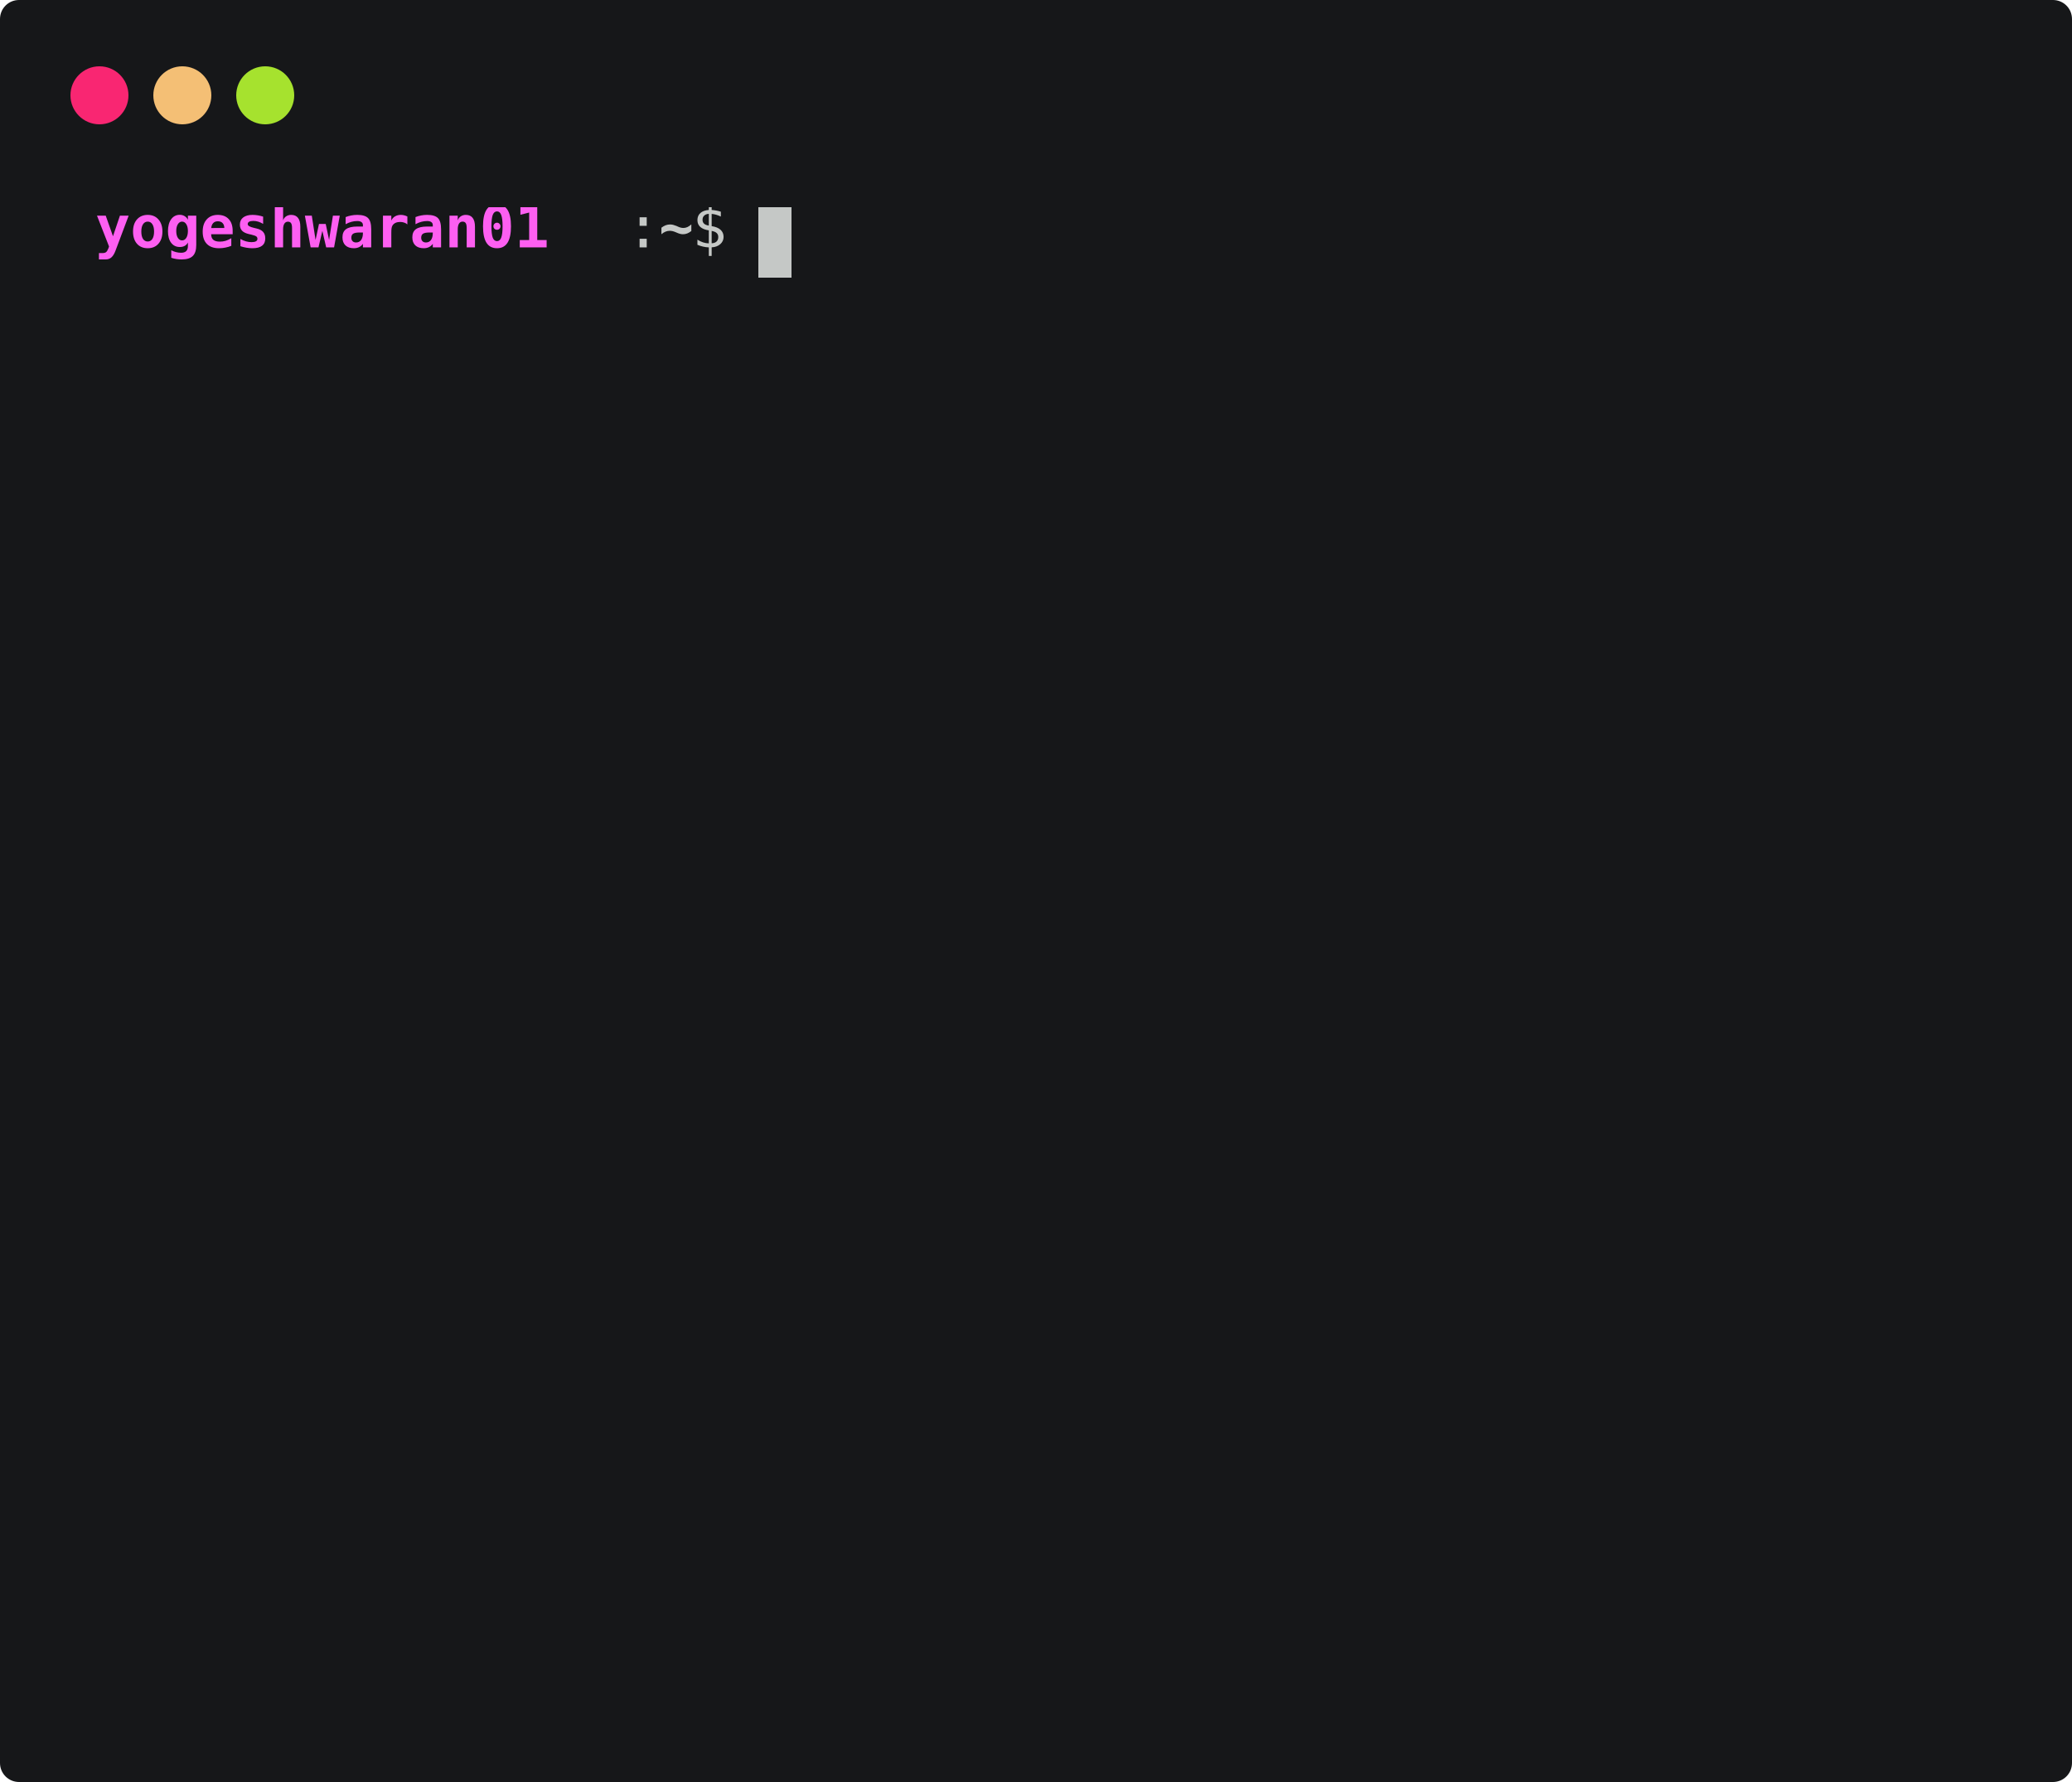
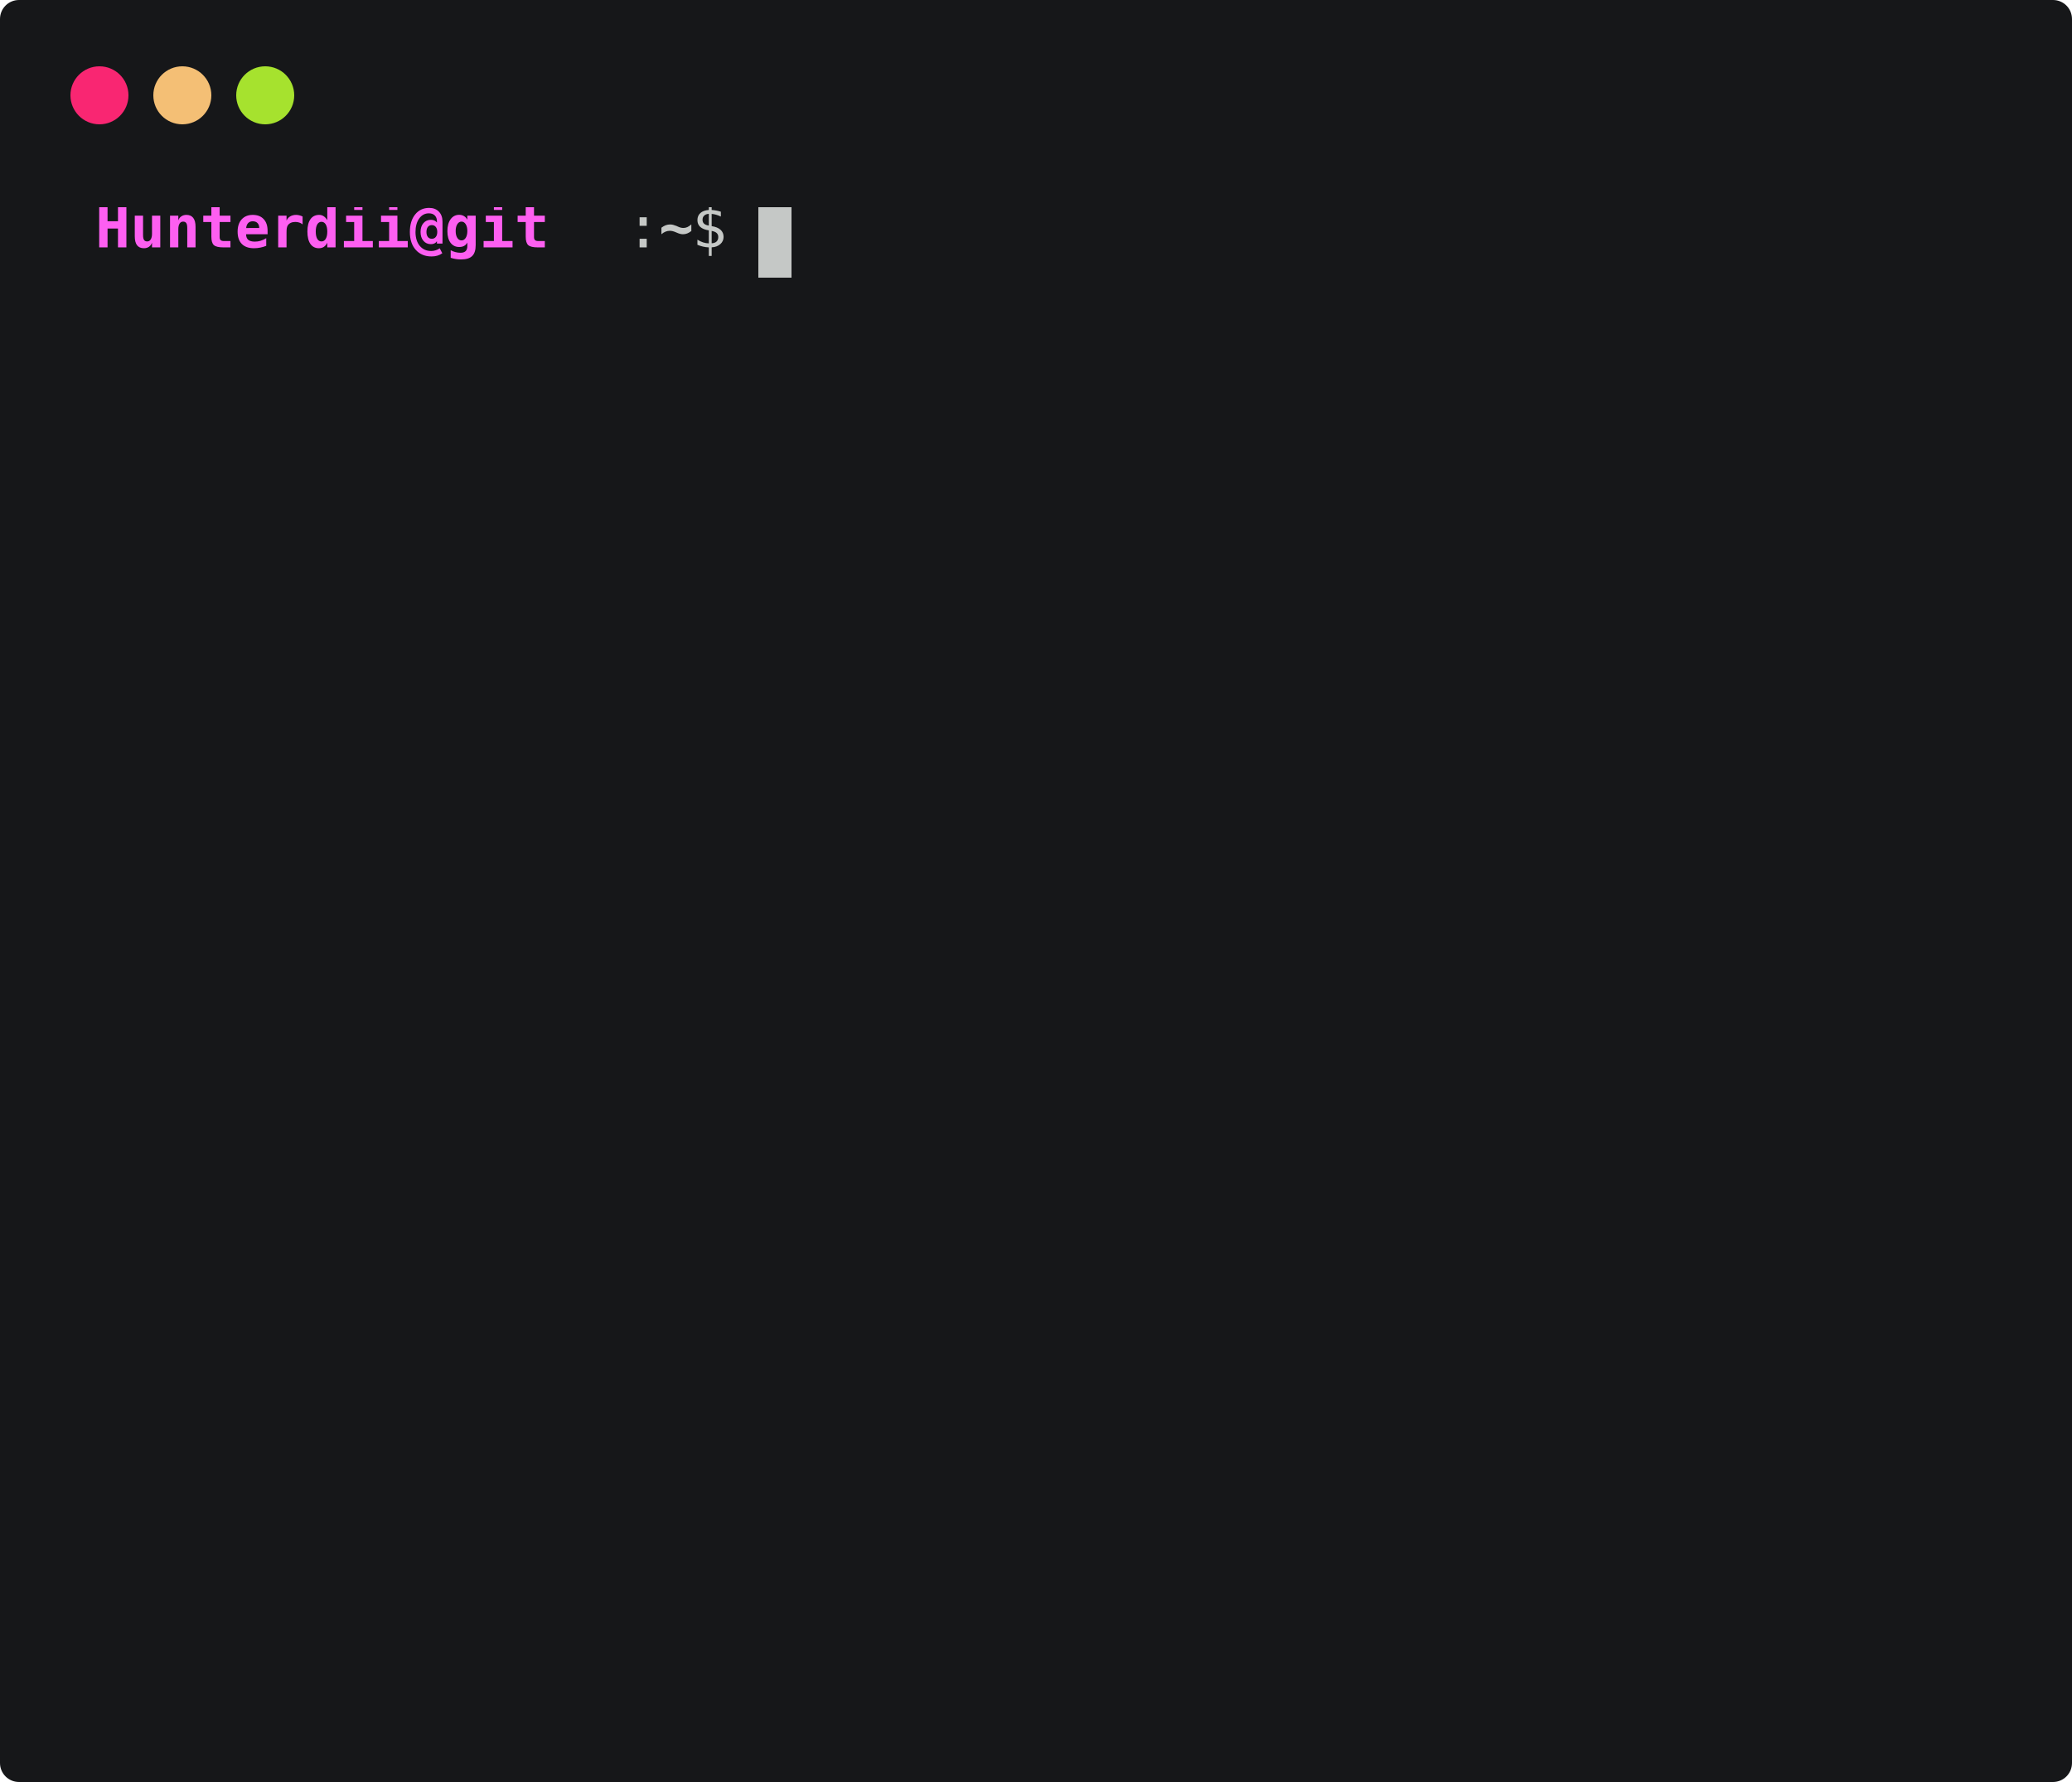
<svg xmlns="http://www.w3.org/2000/svg" xmlns:ns1="https://github.com/nbedos/termtosvg" xmlns:xlink="http://www.w3.org/1999/xlink" id="terminal" baseProfile="full" viewBox="0 0 500 430" width="550" version="1.1">
  <defs>
    <ns1:template_settings>
      <ns1:screen_geometry columns="95" rows="21" />
      <ns1:animation type="css" />
    </ns1:template_settings>
    <style type="text/css" id="generated-style">
            #screen {
                font-family: 'DejaVu Sans Mono', monospace;
                font-style: normal;
                font-size: 14px;
            }

        text {
            dominant-baseline: text-before-edge;
            white-space: pre;
        }
    
            :root {
                --animation-duration: 14558ms;
            }

            @keyframes roll {
                0.000%{transform:translateY(0px)}
3.400%{transform:translateY(-374px)}
4.767%{transform:translateY(-748px)}
7.302%{transform:translateY(-1122px)}
9.933%{transform:translateY(-1496px)}
12.357%{transform:translateY(-1870px)}
14.226%{transform:translateY(-2244px)}
17.578%{transform:translateY(-2618px)}
21.239%{transform:translateY(-2992px)}
21.658%{transform:translateY(-3366px)}
24.605%{transform:translateY(-3740px)}
27.627%{transform:translateY(-4114px)}
29.771%{transform:translateY(-4488px)}
31.529%{transform:translateY(-4862px)}
34.277%{transform:translateY(-5236px)}
36.585%{transform:translateY(-5610px)}
39.607%{transform:translateY(-5984px)}
41.256%{transform:translateY(-6358px)}
43.179%{transform:translateY(-6732px)}
44.333%{transform:translateY(-7106px)}
47.685%{transform:translateY(-7480px)}
51.436%{transform:translateY(-7854px)}
51.889%{transform:translateY(-8228px)}
59.658%{transform:translateY(-8602px)}
62.241%{transform:translateY(-8976px)}
64.885%{transform:translateY(-9350px)}
67.406%{transform:translateY(-9724px)}
68.347%{transform:translateY(-10098px)}
70.985%{transform:translateY(-10472px)}
77.469%{transform:translateY(-10846px)}
81.124%{transform:translateY(-11220px)}
81.536%{transform:translateY(-11594px)}
85.046%{transform:translateY(-11968px)}
86.090%{transform:translateY(-12342px)}
89.442%{transform:translateY(-12716px)}
90.267%{transform:translateY(-13090px)}
93.014%{transform:translateY(-13464px)}
93.131%{transform:translateY(-13838px)}
100.000%{transform:translateY(-13838px)}
            }

            #screen_view {
                animation-duration: 14558ms;
                animation-iteration-count:infinite;
                animation-name:roll;
                animation-timing-function: steps(1,end);
                animation-fill-mode: forwards;
            }
        
        </style>
    <style type="text/css" id="user-style">
            /* The colors defined below are the default 16 colors used for rendering text of the terminal. Adjust
               them as needed.
               gjm8 color theme (source: https://terminal.sexy/) */
            .foreground {fill: #c5c8c6}
            .background {fill: #161719}
            .color0 {fill: #272822}
            .color1 {fill: #f92672}
            .green {fill: #94fa36}
            .color3 {fill: #f4bf75}
            .color4 {fill: #66d9ef}
            .purple {fill: #b9b6fc}
            .color6 {fill: #85befd}
            .color7 {fill: #f8f8f2}
            .color8 {fill: #75715e}
            .color9 {fill: #fd971f}
            .color10 {fill: #fd5ff1}
            .color11 {fill: #49483e}
            .color12 {fill: #c5c8c6}
            .color13 {fill: #f5f4f1}
            .orange {fill: #f5ffa8}
            .color15 {fill: #f9f8f5}
        </style>
  </defs>
  <rect id="terminalui" class="background" width="100%" height="100%" ry="4.583" />
  <circle cx="24" cy="23" r="7" fill="#f92672" />
  <circle cx="44" cy="23" r="7" fill="#f4bf75" />
  <circle cx="64" cy="23" r="7" fill="#a6e22e" />
  <svg id="screen" width="760" height="357" x="23" y="50" viewBox="0 0 760 357" preserveAspectRatio="xMidYMin slice">
    <rect class="background" height="100%" width="100%" x="0" y="0" />
    <defs>
      <g id="g1">
-         <text x="0" textLength="128" font-weight="bold" class="color10">yogeshwaran01</text>
+         <text x="0" textLength="128" font-weight="bold" class="color10">Hunterdii@git</text>
        <text x="128" textLength="8" class="foreground">:</text>
        <text x="136" textLength="8" font-weight="bold" class="color12">~</text>
        <text x="144" textLength="16" class="foreground">$ </text>
        <text x="160" textLength="8" class="background" />
      </g>
      <g id="g2">
-         <text x="0" textLength="128" font-weight="bold" class="color10">yogeshwaran01</text>
+         <text x="0" textLength="128" font-weight="bold" class="color10">Hunterdii@git</text>
        <text x="128" textLength="8" class="foreground">:</text>
        <text x="136" textLength="8" font-weight="bold" class="color12">~</text>
        <text x="144" textLength="24" class="foreground">$ w</text>
        <text x="168" textLength="8" class="background" />
      </g>
      <g id="g3">
-         <text x="0" textLength="128" font-weight="bold" class="color10">yogeshwaran01</text>
+         <text x="0" textLength="128" font-weight="bold" class="color10">Hunterdii@git</text>
        <text x="128" textLength="8" class="foreground">:</text>
        <text x="136" textLength="8" font-weight="bold" class="color12">~</text>
        <text x="144" textLength="32" class="foreground">$ wh</text>
        <text x="176" textLength="8" class="background" />
      </g>
      <g id="g4">
-         <text x="0" textLength="128" font-weight="bold" class="color10">yogeshwaran01</text>
+         <text x="0" textLength="128" font-weight="bold" class="color10">Hunterdii@git</text>
        <text x="128" textLength="8" class="foreground">:</text>
        <text x="136" textLength="8" font-weight="bold" class="color12">~</text>
        <text x="144" textLength="40" class="foreground">$ who</text>
        <text x="184" textLength="8" class="background" />
      </g>
      <g id="g5">
-         <text x="0" textLength="128" font-weight="bold" class="color10">yogeshwaran01</text>
+         <text x="0" textLength="128" font-weight="bold" class="color10">Hunterdii@git</text>
        <text x="128" textLength="8" class="foreground">:</text>
        <text x="136" textLength="8" font-weight="bold" class="color12">~</text>
        <text x="144" textLength="48" class="foreground">$ whoa</text>
        <text x="192" textLength="8" class="background" />
      </g>
      <g id="g6">
-         <text x="0" textLength="128" font-weight="bold" class="color10">yogeshwaran01</text>
+         <text x="0" textLength="128" font-weight="bold" class="color10">Hunterdii@git</text>
        <text x="128" textLength="8" class="foreground">:</text>
        <text x="136" textLength="8" font-weight="bold" class="color12">~</text>
        <text x="144" textLength="56" class="foreground">$ whoam</text>
        <text x="200" textLength="8" class="background" />
      </g>
      <g id="g7">
-         <text x="0" textLength="128" font-weight="bold" class="color10">yogeshwaran01</text>
+         <text x="0" textLength="128" font-weight="bold" class="color10">Hunterdii@git</text>
        <text x="128" textLength="8" class="foreground">:</text>
        <text x="136" textLength="8" font-weight="bold" class="color12">~</text>
        <text x="144" textLength="64" class="foreground">$ whoami</text>
        <text x="208" textLength="8" class="background" />
      </g>
      <g id="g8">
-         <text x="0" textLength="128" font-weight="bold" class="color10">yogeshwaran01</text>
+         <text x="0" textLength="128" font-weight="bold" class="color10">Hunterdii@git</text>
        <text x="128" textLength="8" class="foreground">:</text>
        <text x="136" textLength="8" font-weight="bold" class="color12">~</text>
        <text x="144" textLength="64" class="foreground">$ whoami</text>
      </g>
      <g id="g9">
        <text x="0" textLength="8" class="background" />
      </g>
      <g id="g10">
-         <text x="0" textLength="104" class="color6">YOGESHWARAN R</text>
+         <text x="0" textLength="104" class="color6">Het(Hunter) Patel</text>
      </g>
      <g id="g11">
-         <text x="0" textLength="128" font-weight="bold" class="color10">yogeshwaran01</text>
+         <text x="0" textLength="128" font-weight="bold" class="color10">Hunterdii@git</text>
        <text x="128" textLength="8" class="foreground">:</text>
        <text x="136" textLength="8" font-weight="bold" class="color12">~</text>
        <text x="144" textLength="24" class="foreground">$ g</text>
        <text x="168" textLength="8" class="background" />
      </g>
      <g id="g12">
-         <text x="0" textLength="128" font-weight="bold" class="color10">yogeshwaran01</text>
+         <text x="0" textLength="128" font-weight="bold" class="color10">Hunterdii@git</text>
        <text x="128" textLength="8" class="foreground">:</text>
        <text x="136" textLength="8" font-weight="bold" class="color12">~</text>
        <text x="144" textLength="32" class="foreground">$ gi</text>
        <text x="176" textLength="8" class="background" />
      </g>
      <g id="g13">
-         <text x="0" textLength="128" font-weight="bold" class="color10">yogeshwaran01</text>
+         <text x="0" textLength="128" font-weight="bold" class="color10">Hunterdii@git</text>
        <text x="128" textLength="8" class="foreground">:</text>
        <text x="136" textLength="8" font-weight="bold" class="color12">~</text>
        <text x="144" textLength="40" class="foreground">$ git</text>
        <text x="184" textLength="8" class="background" />
      </g>
      <g id="g14">
-         <text x="0" textLength="128" font-weight="bold" class="color10">yogeshwaran01</text>
+         <text x="0" textLength="128" font-weight="bold" class="color10">Hunterdii@git</text>
        <text x="128" textLength="8" class="foreground">:</text>
        <text x="136" textLength="8" font-weight="bold" class="color12">~</text>
        <text x="144" textLength="48" class="foreground">$ git </text>
        <text x="192" textLength="8" class="background" />
      </g>
      <g id="g15">
-         <text x="0" textLength="128" font-weight="bold" class="color10">yogeshwaran01</text>
+         <text x="0" textLength="128" font-weight="bold" class="color10">Hunterdii@git</text>
        <text x="128" textLength="8" class="foreground">:</text>
        <text x="136" textLength="8" font-weight="bold" class="color12">~</text>
        <text x="144" textLength="56" class="foreground">$ git s</text>
        <text x="200" textLength="8" class="background" />
      </g>
      <g id="g16">
-         <text x="0" textLength="128" font-weight="bold" class="color10">yogeshwaran01</text>
+         <text x="0" textLength="128" font-weight="bold" class="color10">Hunterdii@git</text>
        <text x="128" textLength="8" class="foreground">:</text>
        <text x="136" textLength="8" font-weight="bold" class="color12">~</text>
        <text x="144" textLength="64" class="foreground">$ git st</text>
        <text x="208" textLength="8" class="background" />
      </g>
      <g id="g17">
-         <text x="0" textLength="128" font-weight="bold" class="color10">yogeshwaran01</text>
+         <text x="0" textLength="128" font-weight="bold" class="color10">Hunterdii@git</text>
        <text x="128" textLength="8" class="foreground">:</text>
        <text x="136" textLength="8" font-weight="bold" class="color12">~</text>
        <text x="144" textLength="72" class="foreground">$ git sta</text>
        <text x="216" textLength="8" class="background" />
      </g>
      <g id="g18">
-         <text x="0" textLength="128" font-weight="bold" class="color10">yogeshwaran01</text>
+         <text x="0" textLength="128" font-weight="bold" class="color10">Hunterdii@git</text>
        <text x="128" textLength="8" class="foreground">:</text>
        <text x="136" textLength="8" font-weight="bold" class="color12">~</text>
        <text x="144" textLength="80" class="foreground">$ git stat</text>
        <text x="224" textLength="8" class="background" />
      </g>
      <g id="g19">
-         <text x="0" textLength="128" font-weight="bold" class="color10">yogeshwaran01</text>
+         <text x="0" textLength="128" font-weight="bold" class="color10">Hunterdii@git</text>
        <text x="128" textLength="8" class="foreground">:</text>
        <text x="136" textLength="8" font-weight="bold" class="color12">~</text>
        <text x="144" textLength="88" class="foreground">$ git statu</text>
        <text x="232" textLength="8" class="background" />
      </g>
      <g id="g20">
-         <text x="0" textLength="128" font-weight="bold" class="color10">yogeshwaran01</text>
+         <text x="0" textLength="128" font-weight="bold" class="color10">Hunterdii@git</text>
        <text x="128" textLength="8" class="foreground">:</text>
        <text x="136" textLength="8" font-weight="bold" class="color12">~</text>
        <text x="144" textLength="96" class="foreground">$ git status</text>
        <text x="240" textLength="8" class="background" />
      </g>
      <g id="g21">
-         <text x="0" textLength="128" font-weight="bold" class="color10">yogeshwaran01</text>
+         <text x="0" textLength="128" font-weight="bold" class="color10">Hunterdii@git</text>
        <text x="128" textLength="8" class="foreground">:</text>
        <text x="136" textLength="8" font-weight="bold" class="color12">~</text>
        <text x="144" textLength="96" class="foreground">$ git status</text>
      </g>
      <g id="g22">
        <text x="0" textLength="240" font-style="italic" class="foreground">        GitHub Status         </text>
      </g>
      <g id="g23">
        <text x="0" textLength="240" class="foreground">╔═══════════════╤════════════╗</text>
      </g>
      <g id="g24">
        <text x="0" textLength="8" class="foreground">║</text>
        <text x="8" textLength="120" font-weight="bold" class="orange"> Title         </text>
        <text x="128" textLength="8" class="foreground">│</text>
        <text x="136" textLength="96" font-weight="bold" class="orange"> Count      </text>
        <text x="232" textLength="8" class="foreground">║</text>
      </g>
      <g id="g25">
        <text x="0" textLength="240" class="foreground">╟───────────────┼────────────╢</text>
      </g>
      <g id="g26">
        <text x="0" textLength="8" class="foreground">║</text>
        <text x="8" textLength="120" class="purple"> Stars         </text>
        <text x="128" textLength="8" class="foreground">│</text>
-         <text x="136" textLength="96" class="green"> 101        </text>
+         <text x="136" textLength="96" class="green"> 180        </text>
        <text x="232" textLength="8" class="foreground">║</text>
      </g>
      <g id="g27">
        <text x="0" textLength="8" class="foreground">║</text>
        <text x="8" textLength="120" class="purple"> Forks         </text>
        <text x="128" textLength="8" class="foreground">│</text>
-         <text x="136" textLength="96" class="green"> 19         </text>
+         <text x="136" textLength="96" class="green"> 30         </text>
        <text x="232" textLength="8" class="foreground">║</text>
      </g>
      <g id="g28">
        <text x="0" textLength="8" class="foreground">║</text>
        <text x="8" textLength="120" class="purple"> Commits       </text>
        <text x="128" textLength="8" class="foreground">│</text>
-         <text x="136" textLength="96" class="green"> 719        </text>
+         <text x="136" textLength="96" class="green"> 1297       </text>
        <text x="232" textLength="8" class="foreground">║</text>
      </g>
      <g id="g29">
        <text x="0" textLength="8" class="foreground">║</text>
        <text x="8" textLength="120" class="purple"> Followers     </text>
        <text x="128" textLength="8" class="foreground">│</text>
-         <text x="136" textLength="96" class="green"> 13         </text>
+         <text x="136" textLength="96" class="green"> 42         </text>
        <text x="232" textLength="8" class="foreground">║</text>
      </g>
      <g id="g30">
        <text x="0" textLength="8" class="foreground">║</text>
        <text x="8" textLength="120" class="purple"> Pull Requests </text>
        <text x="128" textLength="8" class="foreground">│</text>
-         <text x="136" textLength="96" class="green"> 42         </text>
+         <text x="136" textLength="96" class="green"> 6          </text>
        <text x="232" textLength="8" class="foreground">║</text>
      </g>
      <g id="g31">
        <text x="0" textLength="8" class="foreground">║</text>
        <text x="8" textLength="120" class="purple"> Issues        </text>
        <text x="128" textLength="8" class="foreground">│</text>
        <text x="136" textLength="96" class="green"> 0          </text>
        <text x="232" textLength="8" class="foreground">║</text>
      </g>
      <g id="g32">
        <text x="0" textLength="8" class="foreground">║</text>
        <text x="8" textLength="120" class="purple"> Repository    </text>
        <text x="128" textLength="8" class="foreground">│</text>
-         <text x="136" textLength="96" class="green"> 21         </text>
+         <text x="136" textLength="96" class="green"> 25         </text>
        <text x="232" textLength="8" class="foreground">║</text>
      </g>
      <g id="g33">
        <text x="0" textLength="8" class="foreground">║</text>
        <text x="8" textLength="120" class="purple"> Gists         </text>
        <text x="128" textLength="8" class="foreground">│</text>
-         <text x="136" textLength="96" class="green"> 5          </text>
+         <text x="136" textLength="96" class="green"> 0          </text>
        <text x="232" textLength="8" class="foreground">║</text>
      </g>
      <g id="g34">
        <text x="0" textLength="240" class="foreground">╚═══════════════╧════════════╝</text>
      </g>
      <g id="g35">
-         <text x="0" textLength="128" font-weight="bold" class="color10">yogeshwaran01</text>
+         <text x="0" textLength="128" font-weight="bold" class="color10">Hunterdii@git</text>
        <text x="128" textLength="8" class="foreground">:</text>
        <text x="136" textLength="8" font-weight="bold" class="color12">~</text>
        <text x="144" textLength="24" class="foreground">$ u</text>
        <text x="168" textLength="8" class="background" />
      </g>
      <g id="g36">
-         <text x="0" textLength="128" font-weight="bold" class="color10">yogeshwaran01</text>
+         <text x="0" textLength="128" font-weight="bold" class="color10">Hunterdii@git</text>
        <text x="128" textLength="8" class="foreground">:</text>
        <text x="136" textLength="8" font-weight="bold" class="color12">~</text>
        <text x="144" textLength="32" class="foreground">$ up</text>
        <text x="176" textLength="8" class="background" />
      </g>
      <g id="g37">
-         <text x="0" textLength="128" font-weight="bold" class="color10">yogeshwaran01</text>
+         <text x="0" textLength="128" font-weight="bold" class="color10">Hunterdii@git</text>
        <text x="128" textLength="8" class="foreground">:</text>
        <text x="136" textLength="8" font-weight="bold" class="color12">~</text>
        <text x="144" textLength="40" class="foreground">$ upt</text>
        <text x="184" textLength="8" class="background" />
      </g>
      <g id="g38">
-         <text x="0" textLength="128" font-weight="bold" class="color10">yogeshwaran01</text>
+         <text x="0" textLength="128" font-weight="bold" class="color10">Hunterdii@git</text>
        <text x="128" textLength="8" class="foreground">:</text>
        <text x="136" textLength="8" font-weight="bold" class="color12">~</text>
        <text x="144" textLength="48" class="foreground">$ upti</text>
        <text x="192" textLength="8" class="background" />
      </g>
      <g id="g39">
-         <text x="0" textLength="128" font-weight="bold" class="color10">yogeshwaran01</text>
+         <text x="0" textLength="128" font-weight="bold" class="color10">Hunterdii@git</text>
        <text x="128" textLength="8" class="foreground">:</text>
        <text x="136" textLength="8" font-weight="bold" class="color12">~</text>
        <text x="144" textLength="56" class="foreground">$ uptim</text>
        <text x="200" textLength="8" class="background" />
      </g>
      <g id="g40">
-         <text x="0" textLength="128" font-weight="bold" class="color10">yogeshwaran01</text>
+         <text x="0" textLength="128" font-weight="bold" class="color10">Hunterdii@git</text>
        <text x="128" textLength="8" class="foreground">:</text>
        <text x="136" textLength="8" font-weight="bold" class="color12">~</text>
        <text x="144" textLength="64" class="foreground">$ uptime</text>
        <text x="208" textLength="8" class="background" />
      </g>
      <g id="g41">
-         <text x="0" textLength="128" font-weight="bold" class="color10">yogeshwaran01</text>
+         <text x="0" textLength="128" font-weight="bold" class="color10">Hunterdii@git</text>
        <text x="128" textLength="8" class="foreground">:</text>
        <text x="136" textLength="8" font-weight="bold" class="color12">~</text>
        <text x="144" textLength="64" class="foreground">$ uptime</text>
      </g>
      <g id="g42">
-         <text x="0" textLength="32" font-weight="bold" class="orange">397</text>
+         <text x="0" textLength="32" font-weight="bold" class="orange">569</text>
      </g>
      <g id="g43">
-         <text x="0" textLength="128" font-weight="bold" class="color10">yogeshwaran01</text>
+         <text x="0" textLength="128" font-weight="bold" class="color10">Hunterdii@git</text>
        <text x="128" textLength="8" class="foreground">:</text>
        <text x="136" textLength="8" font-weight="bold" class="color12">~</text>
        <text x="144" textLength="24" class="foreground">$ e</text>
        <text x="168" textLength="8" class="background" />
      </g>
      <g id="g44">
-         <text x="0" textLength="128" font-weight="bold" class="color10">yogeshwaran01</text>
+         <text x="0" textLength="128" font-weight="bold" class="color10">Hunterdii@git</text>
        <text x="128" textLength="8" class="foreground">:</text>
        <text x="136" textLength="8" font-weight="bold" class="color12">~</text>
        <text x="144" textLength="32" class="foreground">$ ex</text>
        <text x="176" textLength="8" class="background" />
      </g>
      <g id="g45">
-         <text x="0" textLength="128" font-weight="bold" class="color10">yogeshwaran01</text>
+         <text x="0" textLength="128" font-weight="bold" class="color10">Hunterdii@git</text>
        <text x="128" textLength="8" class="foreground">:</text>
        <text x="136" textLength="8" font-weight="bold" class="color12">~</text>
        <text x="144" textLength="40" class="foreground">$ exi</text>
        <text x="184" textLength="8" class="background" />
      </g>
      <g id="g46">
-         <text x="0" textLength="128" font-weight="bold" class="color10">yogeshwaran01</text>
+         <text x="0" textLength="128" font-weight="bold" class="color10">Hunterdii@git</text>
        <text x="128" textLength="8" class="foreground">:</text>
        <text x="136" textLength="8" font-weight="bold" class="color12">~</text>
        <text x="144" textLength="48" class="foreground">$ exit</text>
        <text x="192" textLength="8" class="background" />
      </g>
      <g id="g47">
-         <text x="0" textLength="128" font-weight="bold" class="color10">yogeshwaran01</text>
+         <text x="0" textLength="128" font-weight="bold" class="color10">Hunterdii@git</text>
        <text x="128" textLength="8" class="foreground">:</text>
        <text x="136" textLength="8" font-weight="bold" class="color12">~</text>
        <text x="144" textLength="48" class="foreground">$ exit</text>
      </g>
      <g id="g48">
        <text x="0" textLength="32" class="foreground">exit</text>
      </g>
    </defs>
    <g id="screen_view">
      <g>
        <rect x="160" y="0" width="8" height="17" class="foreground" />
        <use xlink:href="#g1" y="0" />
      </g>
      <g>
        <rect x="168" y="374" width="8" height="17" class="foreground" />
        <use xlink:href="#g2" y="374" />
      </g>
      <g>
        <rect x="176" y="748" width="8" height="17" class="foreground" />
        <use xlink:href="#g3" y="748" />
      </g>
      <g>
        <rect x="184" y="1122" width="8" height="17" class="foreground" />
        <use xlink:href="#g4" y="1122" />
      </g>
      <g>
        <rect x="192" y="1496" width="8" height="17" class="foreground" />
        <use xlink:href="#g5" y="1496" />
      </g>
      <g>
        <rect x="200" y="1870" width="8" height="17" class="foreground" />
        <use xlink:href="#g6" y="1870" />
      </g>
      <g>
        <rect x="208" y="2244" width="8" height="17" class="foreground" />
        <use xlink:href="#g7" y="2244" />
      </g>
      <g>
        <use xlink:href="#g8" y="2618" />
        <rect x="0" y="2635" width="8" height="17" class="foreground" />
        <use xlink:href="#g9" y="2635" />
      </g>
      <g>
        <use xlink:href="#g8" y="2992" />
        <use xlink:href="#g10" y="3009" />
        <rect x="0" y="3026" width="8" height="17" class="foreground" />
        <use xlink:href="#g9" y="3026" />
      </g>
      <g>
        <use xlink:href="#g8" y="3366" />
        <use xlink:href="#g10" y="3383" />
        <rect x="160" y="3400" width="8" height="17" class="foreground" />
        <use xlink:href="#g1" y="3400" />
      </g>
      <g>
        <use xlink:href="#g8" y="3740" />
        <use xlink:href="#g10" y="3757" />
        <rect x="168" y="3774" width="8" height="17" class="foreground" />
        <use xlink:href="#g11" y="3774" />
      </g>
      <g>
        <use xlink:href="#g8" y="4114" />
        <use xlink:href="#g10" y="4131" />
        <rect x="176" y="4148" width="8" height="17" class="foreground" />
        <use xlink:href="#g12" y="4148" />
      </g>
      <g>
        <use xlink:href="#g8" y="4488" />
        <use xlink:href="#g10" y="4505" />
        <rect x="184" y="4522" width="8" height="17" class="foreground" />
        <use xlink:href="#g13" y="4522" />
      </g>
      <g>
        <use xlink:href="#g8" y="4862" />
        <use xlink:href="#g10" y="4879" />
        <rect x="192" y="4896" width="8" height="17" class="foreground" />
        <use xlink:href="#g14" y="4896" />
      </g>
      <g>
        <use xlink:href="#g8" y="5236" />
        <use xlink:href="#g10" y="5253" />
        <rect x="200" y="5270" width="8" height="17" class="foreground" />
        <use xlink:href="#g15" y="5270" />
      </g>
      <g>
        <use xlink:href="#g8" y="5610" />
        <use xlink:href="#g10" y="5627" />
        <rect x="208" y="5644" width="8" height="17" class="foreground" />
        <use xlink:href="#g16" y="5644" />
      </g>
      <g>
        <use xlink:href="#g8" y="5984" />
        <use xlink:href="#g10" y="6001" />
        <rect x="216" y="6018" width="8" height="17" class="foreground" />
        <use xlink:href="#g17" y="6018" />
      </g>
      <g>
        <use xlink:href="#g8" y="6358" />
        <use xlink:href="#g10" y="6375" />
        <rect x="224" y="6392" width="8" height="17" class="foreground" />
        <use xlink:href="#g18" y="6392" />
      </g>
      <g>
        <use xlink:href="#g8" y="6732" />
        <use xlink:href="#g10" y="6749" />
        <rect x="232" y="6766" width="8" height="17" class="foreground" />
        <use xlink:href="#g19" y="6766" />
      </g>
      <g>
        <use xlink:href="#g8" y="7106" />
        <use xlink:href="#g10" y="7123" />
        <rect x="240" y="7140" width="8" height="17" class="foreground" />
        <use xlink:href="#g20" y="7140" />
      </g>
      <g>
        <use xlink:href="#g8" y="7480" />
        <use xlink:href="#g10" y="7497" />
        <use xlink:href="#g21" y="7514" />
        <rect x="0" y="7531" width="8" height="17" class="foreground" />
        <use xlink:href="#g9" y="7531" />
      </g>
      <g>
        <use xlink:href="#g8" y="7854" />
        <use xlink:href="#g10" y="7871" />
        <use xlink:href="#g21" y="7888" />
        <use xlink:href="#g22" y="7905" />
        <use xlink:href="#g23" y="7922" />
        <use xlink:href="#g24" y="7939" />
        <use xlink:href="#g25" y="7956" />
        <use xlink:href="#g26" y="7973" />
        <use xlink:href="#g27" y="7990" />
        <use xlink:href="#g28" y="8007" />
        <use xlink:href="#g29" y="8024" />
        <use xlink:href="#g30" y="8041" />
        <use xlink:href="#g31" y="8058" />
        <use xlink:href="#g32" y="8075" />
        <use xlink:href="#g33" y="8092" />
        <use xlink:href="#g34" y="8109" />
        <rect x="0" y="8126" width="8" height="17" class="foreground" />
        <use xlink:href="#g9" y="8126" />
      </g>
      <g>
        <use xlink:href="#g8" y="8228" />
        <use xlink:href="#g10" y="8245" />
        <use xlink:href="#g21" y="8262" />
        <use xlink:href="#g22" y="8279" />
        <use xlink:href="#g23" y="8296" />
        <use xlink:href="#g24" y="8313" />
        <use xlink:href="#g25" y="8330" />
        <use xlink:href="#g26" y="8347" />
        <use xlink:href="#g27" y="8364" />
        <use xlink:href="#g28" y="8381" />
        <use xlink:href="#g29" y="8398" />
        <use xlink:href="#g30" y="8415" />
        <use xlink:href="#g31" y="8432" />
        <use xlink:href="#g32" y="8449" />
        <use xlink:href="#g33" y="8466" />
        <use xlink:href="#g34" y="8483" />
        <rect x="160" y="8500" width="8" height="17" class="foreground" />
        <use xlink:href="#g1" y="8500" />
      </g>
      <g>
        <use xlink:href="#g8" y="8602" />
        <use xlink:href="#g10" y="8619" />
        <use xlink:href="#g21" y="8636" />
        <use xlink:href="#g22" y="8653" />
        <use xlink:href="#g23" y="8670" />
        <use xlink:href="#g24" y="8687" />
        <use xlink:href="#g25" y="8704" />
        <use xlink:href="#g26" y="8721" />
        <use xlink:href="#g27" y="8738" />
        <use xlink:href="#g28" y="8755" />
        <use xlink:href="#g29" y="8772" />
        <use xlink:href="#g30" y="8789" />
        <use xlink:href="#g31" y="8806" />
        <use xlink:href="#g32" y="8823" />
        <use xlink:href="#g33" y="8840" />
        <use xlink:href="#g34" y="8857" />
        <rect x="168" y="8874" width="8" height="17" class="foreground" />
        <use xlink:href="#g35" y="8874" />
      </g>
      <g>
        <use xlink:href="#g8" y="8976" />
        <use xlink:href="#g10" y="8993" />
        <use xlink:href="#g21" y="9010" />
        <use xlink:href="#g22" y="9027" />
        <use xlink:href="#g23" y="9044" />
        <use xlink:href="#g24" y="9061" />
        <use xlink:href="#g25" y="9078" />
        <use xlink:href="#g26" y="9095" />
        <use xlink:href="#g27" y="9112" />
        <use xlink:href="#g28" y="9129" />
        <use xlink:href="#g29" y="9146" />
        <use xlink:href="#g30" y="9163" />
        <use xlink:href="#g31" y="9180" />
        <use xlink:href="#g32" y="9197" />
        <use xlink:href="#g33" y="9214" />
        <use xlink:href="#g34" y="9231" />
        <rect x="176" y="9248" width="8" height="17" class="foreground" />
        <use xlink:href="#g36" y="9248" />
      </g>
      <g>
        <use xlink:href="#g8" y="9350" />
        <use xlink:href="#g10" y="9367" />
        <use xlink:href="#g21" y="9384" />
        <use xlink:href="#g22" y="9401" />
        <use xlink:href="#g23" y="9418" />
        <use xlink:href="#g24" y="9435" />
        <use xlink:href="#g25" y="9452" />
        <use xlink:href="#g26" y="9469" />
        <use xlink:href="#g27" y="9486" />
        <use xlink:href="#g28" y="9503" />
        <use xlink:href="#g29" y="9520" />
        <use xlink:href="#g30" y="9537" />
        <use xlink:href="#g31" y="9554" />
        <use xlink:href="#g32" y="9571" />
        <use xlink:href="#g33" y="9588" />
        <use xlink:href="#g34" y="9605" />
        <rect x="184" y="9622" width="8" height="17" class="foreground" />
        <use xlink:href="#g37" y="9622" />
      </g>
      <g>
        <use xlink:href="#g8" y="9724" />
        <use xlink:href="#g10" y="9741" />
        <use xlink:href="#g21" y="9758" />
        <use xlink:href="#g22" y="9775" />
        <use xlink:href="#g23" y="9792" />
        <use xlink:href="#g24" y="9809" />
        <use xlink:href="#g25" y="9826" />
        <use xlink:href="#g26" y="9843" />
        <use xlink:href="#g27" y="9860" />
        <use xlink:href="#g28" y="9877" />
        <use xlink:href="#g29" y="9894" />
        <use xlink:href="#g30" y="9911" />
        <use xlink:href="#g31" y="9928" />
        <use xlink:href="#g32" y="9945" />
        <use xlink:href="#g33" y="9962" />
        <use xlink:href="#g34" y="9979" />
        <rect x="192" y="9996" width="8" height="17" class="foreground" />
        <use xlink:href="#g38" y="9996" />
      </g>
      <g>
        <use xlink:href="#g8" y="10098" />
        <use xlink:href="#g10" y="10115" />
        <use xlink:href="#g21" y="10132" />
        <use xlink:href="#g22" y="10149" />
        <use xlink:href="#g23" y="10166" />
        <use xlink:href="#g24" y="10183" />
        <use xlink:href="#g25" y="10200" />
        <use xlink:href="#g26" y="10217" />
        <use xlink:href="#g27" y="10234" />
        <use xlink:href="#g28" y="10251" />
        <use xlink:href="#g29" y="10268" />
        <use xlink:href="#g30" y="10285" />
        <use xlink:href="#g31" y="10302" />
        <use xlink:href="#g32" y="10319" />
        <use xlink:href="#g33" y="10336" />
        <use xlink:href="#g34" y="10353" />
        <rect x="200" y="10370" width="8" height="17" class="foreground" />
        <use xlink:href="#g39" y="10370" />
      </g>
      <g>
        <use xlink:href="#g8" y="10472" />
        <use xlink:href="#g10" y="10489" />
        <use xlink:href="#g21" y="10506" />
        <use xlink:href="#g22" y="10523" />
        <use xlink:href="#g23" y="10540" />
        <use xlink:href="#g24" y="10557" />
        <use xlink:href="#g25" y="10574" />
        <use xlink:href="#g26" y="10591" />
        <use xlink:href="#g27" y="10608" />
        <use xlink:href="#g28" y="10625" />
        <use xlink:href="#g29" y="10642" />
        <use xlink:href="#g30" y="10659" />
        <use xlink:href="#g31" y="10676" />
        <use xlink:href="#g32" y="10693" />
        <use xlink:href="#g33" y="10710" />
        <use xlink:href="#g34" y="10727" />
        <rect x="208" y="10744" width="8" height="17" class="foreground" />
        <use xlink:href="#g40" y="10744" />
      </g>
      <g>
        <use xlink:href="#g8" y="10846" />
        <use xlink:href="#g10" y="10863" />
        <use xlink:href="#g21" y="10880" />
        <use xlink:href="#g22" y="10897" />
        <use xlink:href="#g23" y="10914" />
        <use xlink:href="#g24" y="10931" />
        <use xlink:href="#g25" y="10948" />
        <use xlink:href="#g26" y="10965" />
        <use xlink:href="#g27" y="10982" />
        <use xlink:href="#g28" y="10999" />
        <use xlink:href="#g29" y="11016" />
        <use xlink:href="#g30" y="11033" />
        <use xlink:href="#g31" y="11050" />
        <use xlink:href="#g32" y="11067" />
        <use xlink:href="#g33" y="11084" />
        <use xlink:href="#g34" y="11101" />
        <use xlink:href="#g41" y="11118" />
        <rect x="0" y="11135" width="8" height="17" class="foreground" />
        <use xlink:href="#g9" y="11135" />
      </g>
      <g>
        <use xlink:href="#g8" y="11220" />
        <use xlink:href="#g10" y="11237" />
        <use xlink:href="#g21" y="11254" />
        <use xlink:href="#g22" y="11271" />
        <use xlink:href="#g23" y="11288" />
        <use xlink:href="#g24" y="11305" />
        <use xlink:href="#g25" y="11322" />
        <use xlink:href="#g26" y="11339" />
        <use xlink:href="#g27" y="11356" />
        <use xlink:href="#g28" y="11373" />
        <use xlink:href="#g29" y="11390" />
        <use xlink:href="#g30" y="11407" />
        <use xlink:href="#g31" y="11424" />
        <use xlink:href="#g32" y="11441" />
        <use xlink:href="#g33" y="11458" />
        <use xlink:href="#g34" y="11475" />
        <use xlink:href="#g41" y="11492" />
        <use xlink:href="#g42" y="11509" />
        <rect x="0" y="11526" width="8" height="17" class="foreground" />
        <use xlink:href="#g9" y="11526" />
      </g>
      <g>
        <use xlink:href="#g8" y="11594" />
        <use xlink:href="#g10" y="11611" />
        <use xlink:href="#g21" y="11628" />
        <use xlink:href="#g22" y="11645" />
        <use xlink:href="#g23" y="11662" />
        <use xlink:href="#g24" y="11679" />
        <use xlink:href="#g25" y="11696" />
        <use xlink:href="#g26" y="11713" />
        <use xlink:href="#g27" y="11730" />
        <use xlink:href="#g28" y="11747" />
        <use xlink:href="#g29" y="11764" />
        <use xlink:href="#g30" y="11781" />
        <use xlink:href="#g31" y="11798" />
        <use xlink:href="#g32" y="11815" />
        <use xlink:href="#g33" y="11832" />
        <use xlink:href="#g34" y="11849" />
        <use xlink:href="#g41" y="11866" />
        <use xlink:href="#g42" y="11883" />
        <rect x="160" y="11900" width="8" height="17" class="foreground" />
        <use xlink:href="#g1" y="11900" />
      </g>
      <g>
        <use xlink:href="#g8" y="11968" />
        <use xlink:href="#g10" y="11985" />
        <use xlink:href="#g21" y="12002" />
        <use xlink:href="#g22" y="12019" />
        <use xlink:href="#g23" y="12036" />
        <use xlink:href="#g24" y="12053" />
        <use xlink:href="#g25" y="12070" />
        <use xlink:href="#g26" y="12087" />
        <use xlink:href="#g27" y="12104" />
        <use xlink:href="#g28" y="12121" />
        <use xlink:href="#g29" y="12138" />
        <use xlink:href="#g30" y="12155" />
        <use xlink:href="#g31" y="12172" />
        <use xlink:href="#g32" y="12189" />
        <use xlink:href="#g33" y="12206" />
        <use xlink:href="#g34" y="12223" />
        <use xlink:href="#g41" y="12240" />
        <use xlink:href="#g42" y="12257" />
        <rect x="168" y="12274" width="8" height="17" class="foreground" />
        <use xlink:href="#g43" y="12274" />
      </g>
      <g>
        <use xlink:href="#g8" y="12342" />
        <use xlink:href="#g10" y="12359" />
        <use xlink:href="#g21" y="12376" />
        <use xlink:href="#g22" y="12393" />
        <use xlink:href="#g23" y="12410" />
        <use xlink:href="#g24" y="12427" />
        <use xlink:href="#g25" y="12444" />
        <use xlink:href="#g26" y="12461" />
        <use xlink:href="#g27" y="12478" />
        <use xlink:href="#g28" y="12495" />
        <use xlink:href="#g29" y="12512" />
        <use xlink:href="#g30" y="12529" />
        <use xlink:href="#g31" y="12546" />
        <use xlink:href="#g32" y="12563" />
        <use xlink:href="#g33" y="12580" />
        <use xlink:href="#g34" y="12597" />
        <use xlink:href="#g41" y="12614" />
        <use xlink:href="#g42" y="12631" />
        <rect x="176" y="12648" width="8" height="17" class="foreground" />
        <use xlink:href="#g44" y="12648" />
      </g>
      <g>
        <use xlink:href="#g8" y="12716" />
        <use xlink:href="#g10" y="12733" />
        <use xlink:href="#g21" y="12750" />
        <use xlink:href="#g22" y="12767" />
        <use xlink:href="#g23" y="12784" />
        <use xlink:href="#g24" y="12801" />
        <use xlink:href="#g25" y="12818" />
        <use xlink:href="#g26" y="12835" />
        <use xlink:href="#g27" y="12852" />
        <use xlink:href="#g28" y="12869" />
        <use xlink:href="#g29" y="12886" />
        <use xlink:href="#g30" y="12903" />
        <use xlink:href="#g31" y="12920" />
        <use xlink:href="#g32" y="12937" />
        <use xlink:href="#g33" y="12954" />
        <use xlink:href="#g34" y="12971" />
        <use xlink:href="#g41" y="12988" />
        <use xlink:href="#g42" y="13005" />
        <rect x="184" y="13022" width="8" height="17" class="foreground" />
        <use xlink:href="#g45" y="13022" />
      </g>
      <g>
        <use xlink:href="#g8" y="13090" />
        <use xlink:href="#g10" y="13107" />
        <use xlink:href="#g21" y="13124" />
        <use xlink:href="#g22" y="13141" />
        <use xlink:href="#g23" y="13158" />
        <use xlink:href="#g24" y="13175" />
        <use xlink:href="#g25" y="13192" />
        <use xlink:href="#g26" y="13209" />
        <use xlink:href="#g27" y="13226" />
        <use xlink:href="#g28" y="13243" />
        <use xlink:href="#g29" y="13260" />
        <use xlink:href="#g30" y="13277" />
        <use xlink:href="#g31" y="13294" />
        <use xlink:href="#g32" y="13311" />
        <use xlink:href="#g33" y="13328" />
        <use xlink:href="#g34" y="13345" />
        <use xlink:href="#g41" y="13362" />
        <use xlink:href="#g42" y="13379" />
        <rect x="192" y="13396" width="8" height="17" class="foreground" />
        <use xlink:href="#g46" y="13396" />
      </g>
      <g>
        <use xlink:href="#g8" y="13464" />
        <use xlink:href="#g10" y="13481" />
        <use xlink:href="#g21" y="13498" />
        <use xlink:href="#g22" y="13515" />
        <use xlink:href="#g23" y="13532" />
        <use xlink:href="#g24" y="13549" />
        <use xlink:href="#g25" y="13566" />
        <use xlink:href="#g26" y="13583" />
        <use xlink:href="#g27" y="13600" />
        <use xlink:href="#g28" y="13617" />
        <use xlink:href="#g29" y="13634" />
        <use xlink:href="#g30" y="13651" />
        <use xlink:href="#g31" y="13668" />
        <use xlink:href="#g32" y="13685" />
        <use xlink:href="#g33" y="13702" />
        <use xlink:href="#g34" y="13719" />
        <use xlink:href="#g41" y="13736" />
        <use xlink:href="#g42" y="13753" />
        <use xlink:href="#g47" y="13770" />
        <rect x="0" y="13787" width="8" height="17" class="foreground" />
        <use xlink:href="#g9" y="13787" />
      </g>
      <g>
        <use xlink:href="#g8" y="13838" />
        <use xlink:href="#g10" y="13855" />
        <use xlink:href="#g21" y="13872" />
        <use xlink:href="#g22" y="13889" />
        <use xlink:href="#g23" y="13906" />
        <use xlink:href="#g24" y="13923" />
        <use xlink:href="#g25" y="13940" />
        <use xlink:href="#g26" y="13957" />
        <use xlink:href="#g27" y="13974" />
        <use xlink:href="#g28" y="13991" />
        <use xlink:href="#g29" y="14008" />
        <use xlink:href="#g30" y="14025" />
        <use xlink:href="#g31" y="14042" />
        <use xlink:href="#g32" y="14059" />
        <use xlink:href="#g33" y="14076" />
        <use xlink:href="#g34" y="14093" />
        <use xlink:href="#g41" y="14110" />
        <use xlink:href="#g42" y="14127" />
        <use xlink:href="#g47" y="14144" />
        <use xlink:href="#g48" y="14161" />
        <rect x="0" y="14178" width="8" height="17" class="foreground" />
        <use xlink:href="#g9" y="14178" />
      </g>
    </g>
  </svg>
</svg>
